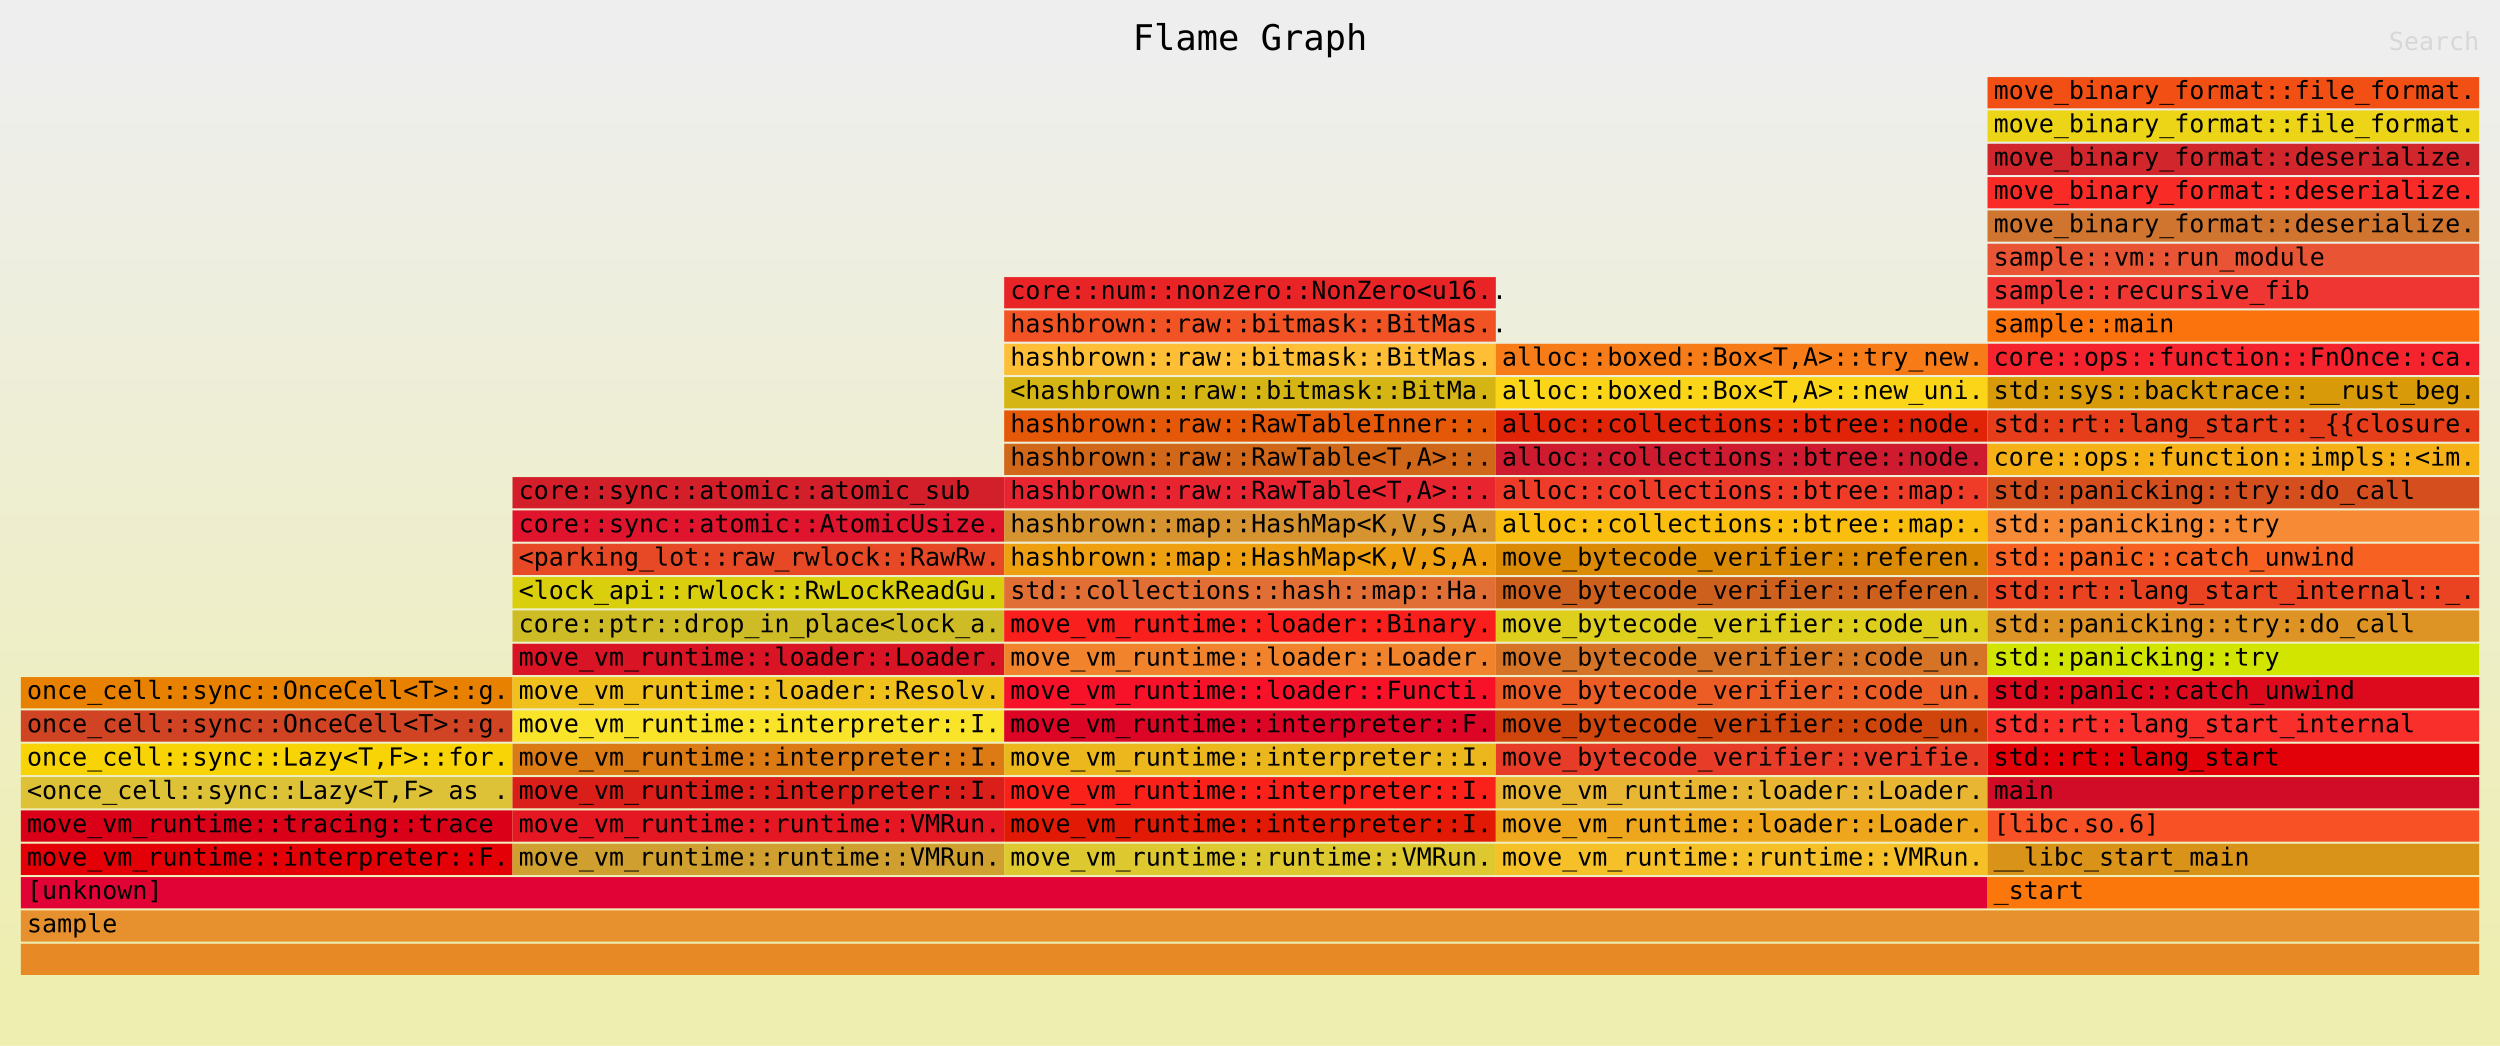
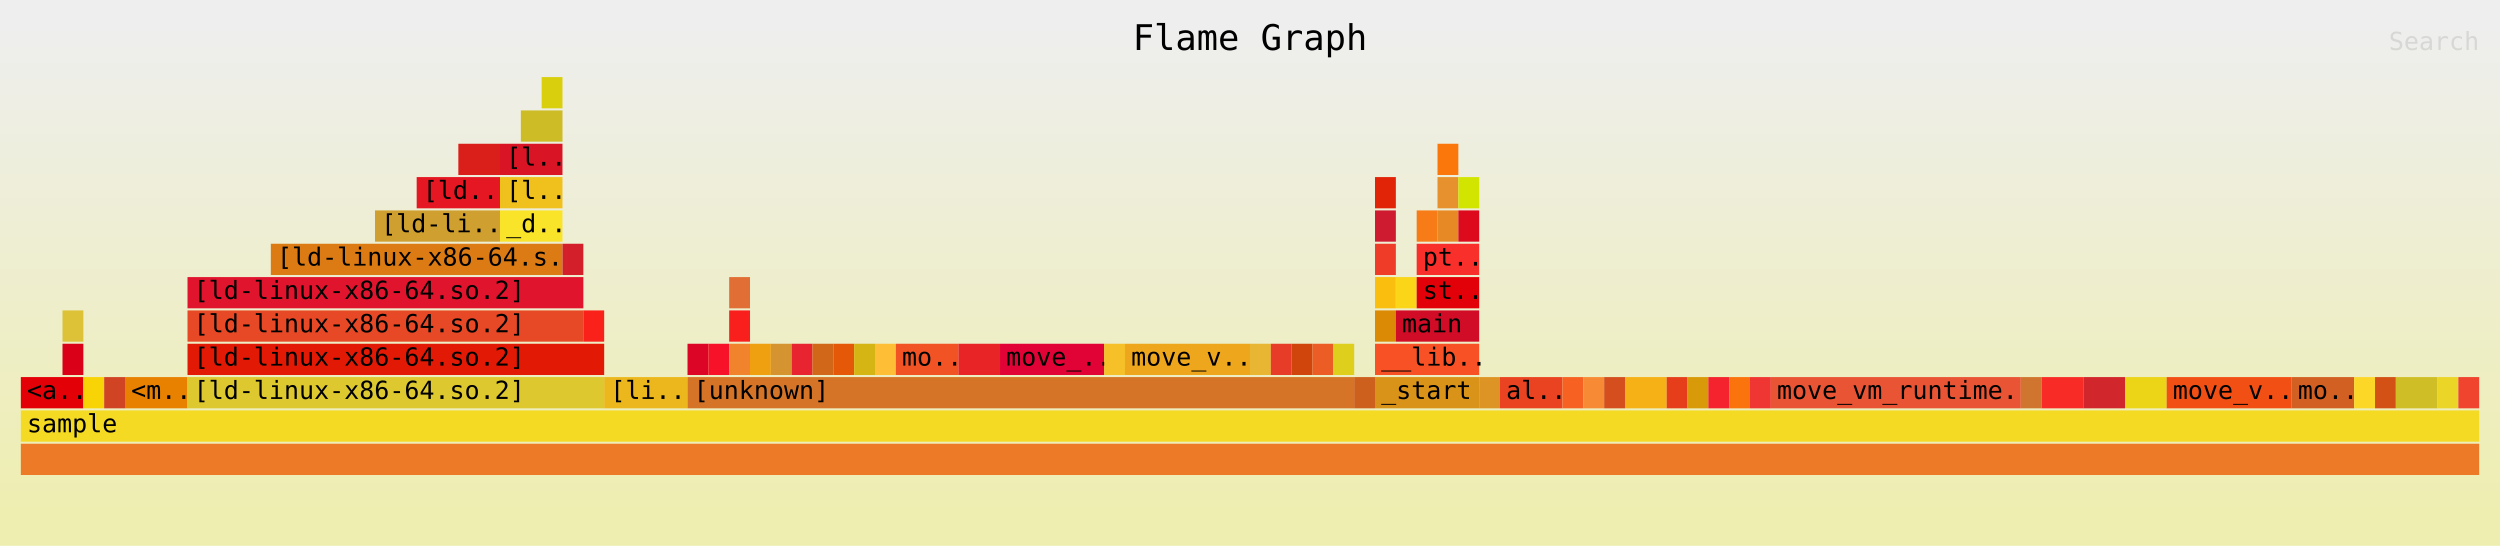
- <svg xmlns="http://www.w3.org/2000/svg" xmlns:ns1="http://github.com/jonhoo/inferno" version="1.1" width="1200" height="502" viewBox="0 0 1200 502">
+ <svg xmlns="http://www.w3.org/2000/svg" xmlns:ns1="http://github.com/jonhoo/inferno" version="1.1" width="1200" height="262" viewBox="0 0 1200 262">
  <defs>
    <linearGradient id="background" y1="0" y2="1" x1="0" x2="0">
      <stop stop-color="#eeeeee" offset="5%" />
      <stop stop-color="#eeeeb0" offset="95%" />
    </linearGradient>
  </defs>
  <style type="text/css">
text { font-family:monospace; font-size:12px }
#title { text-anchor:middle; font-size:17px; }
#matched { text-anchor:end; }
#search { text-anchor:end; opacity:0.1; cursor:pointer; }
#search:hover, #search.show { opacity:1; }
#subtitle { text-anchor:middle; font-color:rgb(160,160,160); }
#unzoom { cursor:pointer; }
#frames &gt; *:hover { stroke:black; stroke-width:0.5; cursor:pointer; }
.hide { display:none; }
.parent { opacity:0.5; }
</style>
-   <rect x="0" y="0" width="100%" height="502" fill="url(#background)" />
+   <rect x="0" y="0" width="100%" height="262" fill="url(#background)" />
  <text id="title" fill="rgb(0,0,0)" x="50%" y="24.00">Flame Graph</text>
-   <text id="details" fill="rgb(0,0,0)" x="10" y="485.00"> </text>
+   <text id="details" fill="rgb(0,0,0)" x="10" y="245.00"> </text>
  <text id="unzoom" class="hide" fill="rgb(0,0,0)" x="10" y="24.00">Reset Zoom</text>
  <text id="search" fill="rgb(0,0,0)" x="1190" y="24.00">Search</text>
-   <text id="matched" fill="rgb(0,0,0)" x="1190" y="485.00"> </text>
-   <svg id="frames" x="10" width="1180" total_samples="5015045">
-     <g>
-       <rect x="0%" y="405" width="20%" height="15" fill="rgb(227,0,7)" ns1:x="0" ns1:w="1003009" />
-       <text x="0.25%" y="415.50">move_vm_runtime::interpreter::F..</text>
-     </g>
-     <g>
-       <rect x="0%" y="389" width="20%" height="15" fill="rgb(217,0,24)" ns1:x="0" ns1:w="1003009" />
-       <text x="0.25%" y="399.50">move_vm_runtime::tracing::trace</text>
-     </g>
-     <g>
-       <rect x="0%" y="373" width="20%" height="15" fill="rgb(221,193,54)" ns1:x="0" ns1:w="1003009" />
-       <text x="0.25%" y="383.50">&lt;once_cell::sync::Lazy&lt;T,F&gt; as ..</text>
-     </g>
-     <g>
-       <rect x="0%" y="357" width="20%" height="15" fill="rgb(248,212,6)" ns1:x="0" ns1:w="1003009" />
-       <text x="0.25%" y="367.50">once_cell::sync::Lazy&lt;T,F&gt;::for..</text>
-     </g>
-     <g>
-       <rect x="0%" y="341" width="20%" height="15" fill="rgb(208,68,35)" ns1:x="0" ns1:w="1003009" />
-       <text x="0.25%" y="351.50">once_cell::sync::OnceCell&lt;T&gt;::g..</text>
-     </g>
-     <g>
-       <rect x="0%" y="325" width="20%" height="15" fill="rgb(232,128,0)" ns1:x="0" ns1:w="1003009" />
-       <text x="0.25%" y="335.50">once_cell::sync::OnceCell&lt;T&gt;::g..</text>
-     </g>
-     <g>
-       <rect x="20%" y="405" width="20%" height="15" fill="rgb(207,160,47)" ns1:x="1003009" ns1:w="1003009" />
-       <text x="20.25%" y="415.50">move_vm_runtime::runtime::VMRun..</text>
-     </g>
-     <g>
-       <rect x="20%" y="389" width="20%" height="15" fill="rgb(228,23,34)" ns1:x="1003009" ns1:w="1003009" />
-       <text x="20.25%" y="399.50">move_vm_runtime::runtime::VMRun..</text>
-     </g>
-     <g>
-       <rect x="20%" y="373" width="20%" height="15" fill="rgb(218,30,26)" ns1:x="1003009" ns1:w="1003009" />
-       <text x="20.25%" y="383.50">move_vm_runtime::interpreter::I..</text>
-     </g>
-     <g>
-       <rect x="20%" y="357" width="20%" height="15" fill="rgb(220,122,19)" ns1:x="1003009" ns1:w="1003009" />
-       <text x="20.25%" y="367.50">move_vm_runtime::interpreter::I..</text>
-     </g>
-     <g>
-       <rect x="20%" y="341" width="20%" height="15" fill="rgb(250,228,42)" ns1:x="1003009" ns1:w="1003009" />
-       <text x="20.25%" y="351.50">move_vm_runtime::interpreter::I..</text>
-     </g>
-     <g>
-       <rect x="20%" y="325" width="20%" height="15" fill="rgb(240,193,28)" ns1:x="1003009" ns1:w="1003009" />
-       <text x="20.25%" y="335.50">move_vm_runtime::loader::Resolv..</text>
-     </g>
-     <g>
-       <rect x="20%" y="309" width="20%" height="15" fill="rgb(216,20,37)" ns1:x="1003009" ns1:w="1003009" />
-       <text x="20.25%" y="319.50">move_vm_runtime::loader::Loader..</text>
-     </g>
-     <g>
-       <rect x="20%" y="293" width="20%" height="15" fill="rgb(206,188,39)" ns1:x="1003009" ns1:w="1003009" />
-       <text x="20.25%" y="303.50">core::ptr::drop_in_place&lt;lock_a..</text>
-     </g>
-     <g>
-       <rect x="20%" y="277" width="20%" height="15" fill="rgb(217,207,13)" ns1:x="1003009" ns1:w="1003009" />
-       <text x="20.25%" y="287.50">&lt;lock_api::rwlock::RwLockReadGu..</text>
-     </g>
-     <g>
-       <rect x="20%" y="261" width="20%" height="15" fill="rgb(231,73,38)" ns1:x="1003009" ns1:w="1003009" />
-       <text x="20.25%" y="271.50">&lt;parking_lot::raw_rwlock::RawRw..</text>
-     </g>
-     <g>
-       <rect x="20%" y="245" width="20%" height="15" fill="rgb(225,20,46)" ns1:x="1003009" ns1:w="1003009" />
-       <text x="20.25%" y="255.50">core::sync::atomic::AtomicUsize..</text>
-     </g>
-     <g>
-       <rect x="20%" y="229" width="20%" height="15" fill="rgb(210,31,41)" ns1:x="1003009" ns1:w="1003009" />
-       <text x="20.25%" y="239.50">core::sync::atomic::atomic_sub</text>
-     </g>
-     <g>
-       <rect x="40%" y="405" width="20%" height="15" fill="rgb(221,200,47)" ns1:x="2006018" ns1:w="1003009" />
-       <text x="40.25%" y="415.50">move_vm_runtime::runtime::VMRun..</text>
-     </g>
-     <g>
-       <rect x="40%" y="389" width="20%" height="15" fill="rgb(226,26,5)" ns1:x="2006018" ns1:w="1003009" />
-       <text x="40.25%" y="399.50">move_vm_runtime::interpreter::I..</text>
-     </g>
-     <g>
-       <rect x="40%" y="373" width="20%" height="15" fill="rgb(249,33,26)" ns1:x="2006018" ns1:w="1003009" />
-       <text x="40.25%" y="383.50">move_vm_runtime::interpreter::I..</text>
-     </g>
-     <g>
-       <rect x="40%" y="357" width="20%" height="15" fill="rgb(235,183,28)" ns1:x="2006018" ns1:w="1003009" />
-       <text x="40.25%" y="367.50">move_vm_runtime::interpreter::I..</text>
-     </g>
-     <g>
-       <rect x="40%" y="341" width="20%" height="15" fill="rgb(221,5,38)" ns1:x="2006018" ns1:w="1003009" />
-       <text x="40.25%" y="351.50">move_vm_runtime::interpreter::F..</text>
-     </g>
-     <g>
-       <rect x="40%" y="325" width="20%" height="15" fill="rgb(247,18,42)" ns1:x="2006018" ns1:w="1003009" />
-       <text x="40.25%" y="335.50">move_vm_runtime::loader::Functi..</text>
-     </g>
-     <g>
-       <rect x="40%" y="309" width="20%" height="15" fill="rgb(241,131,45)" ns1:x="2006018" ns1:w="1003009" />
-       <text x="40.25%" y="319.50">move_vm_runtime::loader::Loader..</text>
-     </g>
-     <g>
-       <rect x="40%" y="293" width="20%" height="15" fill="rgb(249,31,29)" ns1:x="2006018" ns1:w="1003009" />
-       <text x="40.25%" y="303.50">move_vm_runtime::loader::Binary..</text>
-     </g>
-     <g>
-       <rect x="40%" y="277" width="20%" height="15" fill="rgb(225,111,53)" ns1:x="2006018" ns1:w="1003009" />
-       <text x="40.25%" y="287.50">std::collections::hash::map::Ha..</text>
-     </g>
-     <g>
-       <rect x="40%" y="261" width="20%" height="15" fill="rgb(238,160,17)" ns1:x="2006018" ns1:w="1003009" />
-       <text x="40.25%" y="271.50">hashbrown::map::HashMap&lt;K,V,S,A..</text>
-     </g>
-     <g>
-       <rect x="40%" y="245" width="20%" height="15" fill="rgb(214,148,48)" ns1:x="2006018" ns1:w="1003009" />
-       <text x="40.25%" y="255.50">hashbrown::map::HashMap&lt;K,V,S,A..</text>
-     </g>
-     <g>
-       <rect x="40%" y="229" width="20%" height="15" fill="rgb(232,36,49)" ns1:x="2006018" ns1:w="1003009" />
-       <text x="40.25%" y="239.50">hashbrown::raw::RawTable&lt;T,A&gt;::..</text>
-     </g>
-     <g>
-       <rect x="40%" y="213" width="20%" height="15" fill="rgb(209,103,24)" ns1:x="2006018" ns1:w="1003009" />
-       <text x="40.25%" y="223.50">hashbrown::raw::RawTable&lt;T,A&gt;::..</text>
-     </g>
-     <g>
-       <rect x="40%" y="197" width="20%" height="15" fill="rgb(229,88,8)" ns1:x="2006018" ns1:w="1003009" />
-       <text x="40.25%" y="207.50">hashbrown::raw::RawTableInner::..</text>
-     </g>
-     <g>
-       <rect x="40%" y="181" width="20%" height="15" fill="rgb(213,181,19)" ns1:x="2006018" ns1:w="1003009" />
-       <text x="40.25%" y="191.50">&lt;hashbrown::raw::bitmask::BitMa..</text>
-     </g>
-     <g>
-       <rect x="40%" y="165" width="20%" height="15" fill="rgb(254,191,54)" ns1:x="2006018" ns1:w="1003009" />
-       <text x="40.25%" y="175.50">hashbrown::raw::bitmask::BitMas..</text>
-     </g>
-     <g>
-       <rect x="40%" y="149" width="20%" height="15" fill="rgb(241,83,37)" ns1:x="2006018" ns1:w="1003009" />
-       <text x="40.25%" y="159.50">hashbrown::raw::bitmask::BitMas..</text>
-     </g>
-     <g>
-       <rect x="40%" y="133" width="20%" height="15" fill="rgb(233,36,39)" ns1:x="2006018" ns1:w="1003009" />
-       <text x="40.25%" y="143.50">core::num::nonzero::NonZero&lt;u16..</text>
-     </g>
-     <g>
-       <rect x="0%" y="421" width="80%" height="15" fill="rgb(226,3,54)" ns1:x="0" ns1:w="4012036" />
-       <text x="0.25%" y="431.50">[unknown]</text>
-     </g>
-     <g>
-       <rect x="60%" y="405" width="20%" height="15" fill="rgb(245,192,40)" ns1:x="3009027" ns1:w="1003009" />
-       <text x="60.25%" y="415.50">move_vm_runtime::runtime::VMRun..</text>
-     </g>
-     <g>
-       <rect x="60%" y="389" width="20%" height="15" fill="rgb(238,167,29)" ns1:x="3009027" ns1:w="1003009" />
-       <text x="60.25%" y="399.50">move_vm_runtime::loader::Loader..</text>
-     </g>
-     <g>
-       <rect x="60%" y="373" width="20%" height="15" fill="rgb(232,182,51)" ns1:x="3009027" ns1:w="1003009" />
-       <text x="60.25%" y="383.50">move_vm_runtime::loader::Loader..</text>
-     </g>
-     <g>
-       <rect x="60%" y="357" width="20%" height="15" fill="rgb(231,60,39)" ns1:x="3009027" ns1:w="1003009" />
-       <text x="60.25%" y="367.50">move_bytecode_verifier::verifie..</text>
-     </g>
-     <g>
-       <rect x="60%" y="341" width="20%" height="15" fill="rgb(208,69,12)" ns1:x="3009027" ns1:w="1003009" />
-       <text x="60.25%" y="351.50">move_bytecode_verifier::code_un..</text>
-     </g>
-     <g>
-       <rect x="60%" y="325" width="20%" height="15" fill="rgb(235,93,37)" ns1:x="3009027" ns1:w="1003009" />
-       <text x="60.25%" y="335.50">move_bytecode_verifier::code_un..</text>
-     </g>
-     <g>
-       <rect x="60%" y="309" width="20%" height="15" fill="rgb(213,116,39)" ns1:x="3009027" ns1:w="1003009" />
-       <text x="60.25%" y="319.50">move_bytecode_verifier::code_un..</text>
-     </g>
-     <g>
-       <rect x="60%" y="293" width="20%" height="15" fill="rgb(222,207,29)" ns1:x="3009027" ns1:w="1003009" />
-       <text x="60.25%" y="303.50">move_bytecode_verifier::code_un..</text>
-     </g>
-     <g>
-       <rect x="60%" y="277" width="20%" height="15" fill="rgb(206,96,30)" ns1:x="3009027" ns1:w="1003009" />
-       <text x="60.25%" y="287.50">move_bytecode_verifier::referen..</text>
-     </g>
-     <g>
-       <rect x="60%" y="261" width="20%" height="15" fill="rgb(218,138,4)" ns1:x="3009027" ns1:w="1003009" />
-       <text x="60.25%" y="271.50">move_bytecode_verifier::referen..</text>
-     </g>
-     <g>
-       <rect x="60%" y="245" width="20%" height="15" fill="rgb(250,191,14)" ns1:x="3009027" ns1:w="1003009" />
-       <text x="60.25%" y="255.50">alloc::collections::btree::map:..</text>
-     </g>
-     <g>
-       <rect x="60%" y="229" width="20%" height="15" fill="rgb(239,60,40)" ns1:x="3009027" ns1:w="1003009" />
-       <text x="60.25%" y="239.50">alloc::collections::btree::map:..</text>
-     </g>
-     <g>
-       <rect x="60%" y="213" width="20%" height="15" fill="rgb(206,27,48)" ns1:x="3009027" ns1:w="1003009" />
-       <text x="60.25%" y="223.50">alloc::collections::btree::node..</text>
-     </g>
-     <g>
-       <rect x="60%" y="197" width="20%" height="15" fill="rgb(225,35,8)" ns1:x="3009027" ns1:w="1003009" />
-       <text x="60.25%" y="207.50">alloc::collections::btree::node..</text>
-     </g>
-     <g>
-       <rect x="60%" y="181" width="20%" height="15" fill="rgb(250,213,24)" ns1:x="3009027" ns1:w="1003009" />
-       <text x="60.25%" y="191.50">alloc::boxed::Box&lt;T,A&gt;::new_uni..</text>
-     </g>
-     <g>
-       <rect x="60%" y="165" width="20%" height="15" fill="rgb(247,123,22)" ns1:x="3009027" ns1:w="1003009" />
-       <text x="60.25%" y="175.50">alloc::boxed::Box&lt;T,A&gt;::try_new..</text>
-     </g>
-     <g>
-       <rect x="0%" y="453" width="100%" height="15" fill="rgb(231,138,38)" ns1:x="0" ns1:w="5015045" />
-       <text x="0.25%" y="463.50" />
-     </g>
-     <g>
-       <rect x="0%" y="437" width="100%" height="15" fill="rgb(231,145,46)" ns1:x="0" ns1:w="5015045" />
-       <text x="0.25%" y="447.50">sample</text>
-     </g>
-     <g>
-       <rect x="80%" y="421" width="20%" height="15" fill="rgb(251,118,11)" ns1:x="4012036" ns1:w="1003009" />
-       <text x="80.25%" y="431.50">_start</text>
-     </g>
-     <g>
-       <rect x="80%" y="405" width="20%" height="15" fill="rgb(217,147,25)" ns1:x="4012036" ns1:w="1003009" />
-       <text x="80.25%" y="415.50">__libc_start_main</text>
-     </g>
-     <g>
-       <rect x="80%" y="389" width="20%" height="15" fill="rgb(247,81,37)" ns1:x="4012036" ns1:w="1003009" />
-       <text x="80.25%" y="399.50">[libc.so.6]</text>
-     </g>
-     <g>
-       <rect x="80%" y="373" width="20%" height="15" fill="rgb(209,12,38)" ns1:x="4012036" ns1:w="1003009" />
-       <text x="80.25%" y="383.50">main</text>
-     </g>
-     <g>
-       <rect x="80%" y="357" width="20%" height="15" fill="rgb(227,1,9)" ns1:x="4012036" ns1:w="1003009" />
-       <text x="80.25%" y="367.50">std::rt::lang_start</text>
-     </g>
-     <g>
-       <rect x="80%" y="341" width="20%" height="15" fill="rgb(248,47,43)" ns1:x="4012036" ns1:w="1003009" />
-       <text x="80.25%" y="351.50">std::rt::lang_start_internal</text>
-     </g>
-     <g>
-       <rect x="80%" y="325" width="20%" height="15" fill="rgb(221,10,30)" ns1:x="4012036" ns1:w="1003009" />
-       <text x="80.25%" y="335.50">std::panic::catch_unwind</text>
-     </g>
-     <g>
-       <rect x="80%" y="309" width="20%" height="15" fill="rgb(210,229,1)" ns1:x="4012036" ns1:w="1003009" />
-       <text x="80.25%" y="319.50">std::panicking::try</text>
-     </g>
-     <g>
-       <rect x="80%" y="293" width="20%" height="15" fill="rgb(222,148,37)" ns1:x="4012036" ns1:w="1003009" />
-       <text x="80.25%" y="303.50">std::panicking::try::do_call</text>
-     </g>
-     <g>
-       <rect x="80%" y="277" width="20%" height="15" fill="rgb(234,67,33)" ns1:x="4012036" ns1:w="1003009" />
-       <text x="80.25%" y="287.50">std::rt::lang_start_internal::_..</text>
-     </g>
-     <g>
-       <rect x="80%" y="261" width="20%" height="15" fill="rgb(247,98,35)" ns1:x="4012036" ns1:w="1003009" />
-       <text x="80.25%" y="271.50">std::panic::catch_unwind</text>
-     </g>
-     <g>
-       <rect x="80%" y="245" width="20%" height="15" fill="rgb(247,138,52)" ns1:x="4012036" ns1:w="1003009" />
-       <text x="80.25%" y="255.50">std::panicking::try</text>
-     </g>
-     <g>
-       <rect x="80%" y="229" width="20%" height="15" fill="rgb(213,79,30)" ns1:x="4012036" ns1:w="1003009" />
-       <text x="80.25%" y="239.50">std::panicking::try::do_call</text>
-     </g>
-     <g>
-       <rect x="80%" y="213" width="20%" height="15" fill="rgb(246,177,23)" ns1:x="4012036" ns1:w="1003009" />
-       <text x="80.25%" y="223.50">core::ops::function::impls::&lt;im..</text>
-     </g>
-     <g>
-       <rect x="80%" y="197" width="20%" height="15" fill="rgb(230,62,27)" ns1:x="4012036" ns1:w="1003009" />
-       <text x="80.25%" y="207.50">std::rt::lang_start::_{{closure..</text>
-     </g>
-     <g>
-       <rect x="80%" y="181" width="20%" height="15" fill="rgb(216,154,8)" ns1:x="4012036" ns1:w="1003009" />
-       <text x="80.25%" y="191.50">std::sys::backtrace::__rust_beg..</text>
-     </g>
-     <g>
-       <rect x="80%" y="165" width="20%" height="15" fill="rgb(244,35,45)" ns1:x="4012036" ns1:w="1003009" />
-       <text x="80.25%" y="175.50">core::ops::function::FnOnce::ca..</text>
-     </g>
-     <g>
-       <rect x="80%" y="149" width="20%" height="15" fill="rgb(251,115,12)" ns1:x="4012036" ns1:w="1003009" />
-       <text x="80.25%" y="159.50">sample::main</text>
-     </g>
-     <g>
-       <rect x="80%" y="133" width="20%" height="15" fill="rgb(240,54,50)" ns1:x="4012036" ns1:w="1003009" />
-       <text x="80.25%" y="143.50">sample::recursive_fib</text>
-     </g>
-     <g>
-       <rect x="80%" y="117" width="20%" height="15" fill="rgb(233,84,52)" ns1:x="4012036" ns1:w="1003009" />
-       <text x="80.25%" y="127.50">sample::vm::run_module</text>
-     </g>
-     <g>
-       <rect x="80%" y="101" width="20%" height="15" fill="rgb(207,117,47)" ns1:x="4012036" ns1:w="1003009" />
-       <text x="80.25%" y="111.50">move_binary_format::deserialize..</text>
-     </g>
-     <g>
-       <rect x="80%" y="85" width="20%" height="15" fill="rgb(249,43,39)" ns1:x="4012036" ns1:w="1003009" />
-       <text x="80.25%" y="95.50">move_binary_format::deserialize..</text>
-     </g>
-     <g>
-       <rect x="80%" y="69" width="20%" height="15" fill="rgb(209,38,44)" ns1:x="4012036" ns1:w="1003009" />
-       <text x="80.25%" y="79.50">move_binary_format::deserialize..</text>
-     </g>
-     <g>
-       <rect x="80%" y="53" width="20%" height="15" fill="rgb(236,212,23)" ns1:x="4012036" ns1:w="1003009" />
-       <text x="80.25%" y="63.50">move_binary_format::file_format..</text>
-     </g>
-     <g>
-       <rect x="80%" y="37" width="20%" height="15" fill="rgb(242,79,21)" ns1:x="4012036" ns1:w="1003009" />
-       <text x="80.25%" y="47.50">move_binary_format::file_format..</text>
+   <text id="matched" fill="rgb(0,0,0)" x="1190" y="245.00"> </text>
+   <svg id="frames" x="10" width="1180" total_samples="11800">
+     <g>
+       <rect x="0%" y="181" width="2.542%" height="15" fill="rgb(227,0,7)" ns1:x="0" ns1:w="300" />
+       <text x="0.25%" y="191.50">&lt;a..</text>
+     </g>
+     <g>
+       <rect x="1.695%" y="165" width="0.848%" height="15" fill="rgb(217,0,24)" ns1:x="200" ns1:w="100" />
+       <text x="1.945%" y="175.50" />
+     </g>
+     <g>
+       <rect x="1.695%" y="149" width="0.848%" height="15" fill="rgb(221,193,54)" ns1:x="200" ns1:w="100" />
+       <text x="1.945%" y="159.50" />
+     </g>
+     <g>
+       <rect x="2.542%" y="181" width="0.848%" height="15" fill="rgb(248,212,6)" ns1:x="300" ns1:w="100" />
+       <text x="2.792%" y="191.50" />
+     </g>
+     <g>
+       <rect x="3.39%" y="181" width="0.848%" height="15" fill="rgb(208,68,35)" ns1:x="400" ns1:w="100" />
+       <text x="3.64%" y="191.50" />
+     </g>
+     <g>
+       <rect x="4.237%" y="181" width="2.542%" height="15" fill="rgb(232,128,0)" ns1:x="500" ns1:w="300" />
+       <text x="4.487%" y="191.50">&lt;m..</text>
+     </g>
+     <g>
+       <rect x="14.407%" y="101" width="5.085%" height="15" fill="rgb(207,160,47)" ns1:x="1700" ns1:w="600" />
+       <text x="14.657%" y="111.50">[ld-li..</text>
+     </g>
+     <g>
+       <rect x="16.102%" y="85" width="3.39%" height="15" fill="rgb(228,23,34)" ns1:x="1900" ns1:w="400" />
+       <text x="16.352%" y="95.50">[ld..</text>
+     </g>
+     <g>
+       <rect x="17.797%" y="69" width="1.695%" height="15" fill="rgb(218,30,26)" ns1:x="2100" ns1:w="200" />
+       <text x="18.047%" y="79.50" />
+     </g>
+     <g>
+       <rect x="10.169%" y="117" width="11.864%" height="15" fill="rgb(220,122,19)" ns1:x="1200" ns1:w="1400" />
+       <text x="10.419%" y="127.50">[ld-linux-x86-64.s..</text>
+     </g>
+     <g>
+       <rect x="19.491%" y="101" width="2.542%" height="15" fill="rgb(250,228,42)" ns1:x="2300" ns1:w="300" />
+       <text x="19.741%" y="111.50">_d..</text>
+     </g>
+     <g>
+       <rect x="19.491%" y="85" width="2.542%" height="15" fill="rgb(240,193,28)" ns1:x="2300" ns1:w="300" />
+       <text x="19.741%" y="95.50">[l..</text>
+     </g>
+     <g>
+       <rect x="19.491%" y="69" width="2.542%" height="15" fill="rgb(216,20,37)" ns1:x="2300" ns1:w="300" />
+       <text x="19.741%" y="79.50">[l..</text>
+     </g>
+     <g>
+       <rect x="20.339%" y="53" width="1.695%" height="15" fill="rgb(206,188,39)" ns1:x="2400" ns1:w="200" />
+       <text x="20.589%" y="63.50" />
+     </g>
+     <g>
+       <rect x="21.186%" y="37" width="0.848%" height="15" fill="rgb(217,207,13)" ns1:x="2500" ns1:w="100" />
+       <text x="21.436%" y="47.50" />
+     </g>
+     <g>
+       <rect x="6.78%" y="149" width="16.102%" height="15" fill="rgb(231,73,38)" ns1:x="800" ns1:w="1900" />
+       <text x="7.03%" y="159.50">[ld-linux-x86-64.so.2]</text>
+     </g>
+     <g>
+       <rect x="6.78%" y="133" width="16.102%" height="15" fill="rgb(225,20,46)" ns1:x="800" ns1:w="1900" />
+       <text x="7.03%" y="143.50">[ld-linux-x86-64.so.2]</text>
+     </g>
+     <g>
+       <rect x="22.034%" y="117" width="0.848%" height="15" fill="rgb(210,31,41)" ns1:x="2600" ns1:w="100" />
+       <text x="22.284%" y="127.50" />
+     </g>
+     <g>
+       <rect x="6.78%" y="181" width="16.949%" height="15" fill="rgb(221,200,47)" ns1:x="800" ns1:w="2000" />
+       <text x="7.03%" y="191.50">[ld-linux-x86-64.so.2]</text>
+     </g>
+     <g>
+       <rect x="6.78%" y="165" width="16.949%" height="15" fill="rgb(226,26,5)" ns1:x="800" ns1:w="2000" />
+       <text x="7.03%" y="175.50">[ld-linux-x86-64.so.2]</text>
+     </g>
+     <g>
+       <rect x="22.881%" y="149" width="0.848%" height="15" fill="rgb(249,33,26)" ns1:x="2700" ns1:w="100" />
+       <text x="23.131%" y="159.50" />
+     </g>
+     <g>
+       <rect x="23.729%" y="181" width="3.39%" height="15" fill="rgb(235,183,28)" ns1:x="2800" ns1:w="400" />
+       <text x="23.979%" y="191.50">[li..</text>
+     </g>
+     <g>
+       <rect x="27.119%" y="165" width="0.848%" height="15" fill="rgb(221,5,38)" ns1:x="3200" ns1:w="100" />
+       <text x="27.369%" y="175.50" />
+     </g>
+     <g>
+       <rect x="27.966%" y="165" width="0.848%" height="15" fill="rgb(247,18,42)" ns1:x="3300" ns1:w="100" />
+       <text x="28.216%" y="175.50" />
+     </g>
+     <g>
+       <rect x="28.814%" y="165" width="0.848%" height="15" fill="rgb(241,131,45)" ns1:x="3400" ns1:w="100" />
+       <text x="29.064%" y="175.50" />
+     </g>
+     <g>
+       <rect x="28.814%" y="149" width="0.848%" height="15" fill="rgb(249,31,29)" ns1:x="3400" ns1:w="100" />
+       <text x="29.064%" y="159.50" />
+     </g>
+     <g>
+       <rect x="28.814%" y="133" width="0.848%" height="15" fill="rgb(225,111,53)" ns1:x="3400" ns1:w="100" />
+       <text x="29.064%" y="143.50" />
+     </g>
+     <g>
+       <rect x="29.661%" y="165" width="0.848%" height="15" fill="rgb(238,160,17)" ns1:x="3500" ns1:w="100" />
+       <text x="29.911%" y="175.50" />
+     </g>
+     <g>
+       <rect x="30.509%" y="165" width="0.848%" height="15" fill="rgb(214,148,48)" ns1:x="3600" ns1:w="100" />
+       <text x="30.759%" y="175.50" />
+     </g>
+     <g>
+       <rect x="31.356%" y="165" width="0.848%" height="15" fill="rgb(232,36,49)" ns1:x="3700" ns1:w="100" />
+       <text x="31.606%" y="175.50" />
+     </g>
+     <g>
+       <rect x="32.203%" y="165" width="0.848%" height="15" fill="rgb(209,103,24)" ns1:x="3800" ns1:w="100" />
+       <text x="32.453%" y="175.50" />
+     </g>
+     <g>
+       <rect x="33.051%" y="165" width="0.848%" height="15" fill="rgb(229,88,8)" ns1:x="3900" ns1:w="100" />
+       <text x="33.301%" y="175.50" />
+     </g>
+     <g>
+       <rect x="33.898%" y="165" width="0.848%" height="15" fill="rgb(213,181,19)" ns1:x="4000" ns1:w="100" />
+       <text x="34.148%" y="175.50" />
+     </g>
+     <g>
+       <rect x="34.746%" y="165" width="0.848%" height="15" fill="rgb(254,191,54)" ns1:x="4100" ns1:w="100" />
+       <text x="34.996%" y="175.50" />
+     </g>
+     <g>
+       <rect x="35.593%" y="165" width="2.542%" height="15" fill="rgb(241,83,37)" ns1:x="4200" ns1:w="300" />
+       <text x="35.843%" y="175.50">mo..</text>
+     </g>
+     <g>
+       <rect x="38.136%" y="165" width="1.695%" height="15" fill="rgb(233,36,39)" ns1:x="4500" ns1:w="200" />
+       <text x="38.386%" y="175.50" />
+     </g>
+     <g>
+       <rect x="39.831%" y="165" width="4.237%" height="15" fill="rgb(226,3,54)" ns1:x="4700" ns1:w="500" />
+       <text x="40.081%" y="175.50">move_..</text>
+     </g>
+     <g>
+       <rect x="44.068%" y="165" width="0.848%" height="15" fill="rgb(245,192,40)" ns1:x="5200" ns1:w="100" />
+       <text x="44.318%" y="175.50" />
+     </g>
+     <g>
+       <rect x="44.915%" y="165" width="5.085%" height="15" fill="rgb(238,167,29)" ns1:x="5300" ns1:w="600" />
+       <text x="45.165%" y="175.50">move_v..</text>
+     </g>
+     <g>
+       <rect x="50%" y="165" width="0.848%" height="15" fill="rgb(232,182,51)" ns1:x="5900" ns1:w="100" />
+       <text x="50.25%" y="175.50" />
+     </g>
+     <g>
+       <rect x="50.847%" y="165" width="0.848%" height="15" fill="rgb(231,60,39)" ns1:x="6000" ns1:w="100" />
+       <text x="51.097%" y="175.50" />
+     </g>
+     <g>
+       <rect x="51.695%" y="165" width="0.848%" height="15" fill="rgb(208,69,12)" ns1:x="6100" ns1:w="100" />
+       <text x="51.945%" y="175.50" />
+     </g>
+     <g>
+       <rect x="52.542%" y="165" width="0.848%" height="15" fill="rgb(235,93,37)" ns1:x="6200" ns1:w="100" />
+       <text x="52.792%" y="175.50" />
+     </g>
+     <g>
+       <rect x="27.119%" y="181" width="27.119%" height="15" fill="rgb(213,116,39)" ns1:x="3200" ns1:w="3200" />
+       <text x="27.369%" y="191.50">[unknown]</text>
+     </g>
+     <g>
+       <rect x="53.39%" y="165" width="0.848%" height="15" fill="rgb(222,207,29)" ns1:x="6300" ns1:w="100" />
+       <text x="53.64%" y="175.50" />
+     </g>
+     <g>
+       <rect x="54.237%" y="181" width="0.848%" height="15" fill="rgb(206,96,30)" ns1:x="6400" ns1:w="100" />
+       <text x="54.487%" y="191.50" />
+     </g>
+     <g>
+       <rect x="55.085%" y="149" width="0.848%" height="15" fill="rgb(218,138,4)" ns1:x="6500" ns1:w="100" />
+       <text x="55.335%" y="159.50" />
+     </g>
+     <g>
+       <rect x="55.085%" y="133" width="0.848%" height="15" fill="rgb(250,191,14)" ns1:x="6500" ns1:w="100" />
+       <text x="55.335%" y="143.50" />
+     </g>
+     <g>
+       <rect x="55.085%" y="117" width="0.848%" height="15" fill="rgb(239,60,40)" ns1:x="6500" ns1:w="100" />
+       <text x="55.335%" y="127.50" />
+     </g>
+     <g>
+       <rect x="55.085%" y="101" width="0.848%" height="15" fill="rgb(206,27,48)" ns1:x="6500" ns1:w="100" />
+       <text x="55.335%" y="111.50" />
+     </g>
+     <g>
+       <rect x="55.085%" y="85" width="0.848%" height="15" fill="rgb(225,35,8)" ns1:x="6500" ns1:w="100" />
+       <text x="55.335%" y="95.50" />
+     </g>
+     <g>
+       <rect x="55.932%" y="133" width="0.848%" height="15" fill="rgb(250,213,24)" ns1:x="6600" ns1:w="100" />
+       <text x="56.182%" y="143.50" />
+     </g>
+     <g>
+       <rect x="56.78%" y="101" width="0.848%" height="15" fill="rgb(247,123,22)" ns1:x="6700" ns1:w="100" />
+       <text x="57.03%" y="111.50" />
+     </g>
+     <g>
+       <rect x="57.627%" y="101" width="0.848%" height="15" fill="rgb(231,138,38)" ns1:x="6800" ns1:w="100" />
+       <text x="57.877%" y="111.50" />
+     </g>
+     <g>
+       <rect x="57.627%" y="85" width="0.848%" height="15" fill="rgb(231,145,46)" ns1:x="6800" ns1:w="100" />
+       <text x="57.877%" y="95.50" />
+     </g>
+     <g>
+       <rect x="57.627%" y="69" width="0.848%" height="15" fill="rgb(251,118,11)" ns1:x="6800" ns1:w="100" />
+       <text x="57.877%" y="79.50" />
+     </g>
+     <g>
+       <rect x="55.085%" y="181" width="4.237%" height="15" fill="rgb(217,147,25)" ns1:x="6500" ns1:w="500" />
+       <text x="55.335%" y="191.50">_start</text>
+     </g>
+     <g>
+       <rect x="55.085%" y="165" width="4.237%" height="15" fill="rgb(247,81,37)" ns1:x="6500" ns1:w="500" />
+       <text x="55.335%" y="175.50">__lib..</text>
+     </g>
+     <g>
+       <rect x="55.932%" y="149" width="3.39%" height="15" fill="rgb(209,12,38)" ns1:x="6600" ns1:w="400" />
+       <text x="56.182%" y="159.50">main</text>
+     </g>
+     <g>
+       <rect x="56.78%" y="133" width="2.542%" height="15" fill="rgb(227,1,9)" ns1:x="6700" ns1:w="300" />
+       <text x="57.03%" y="143.50">st..</text>
+     </g>
+     <g>
+       <rect x="56.78%" y="117" width="2.542%" height="15" fill="rgb(248,47,43)" ns1:x="6700" ns1:w="300" />
+       <text x="57.03%" y="127.50">pt..</text>
+     </g>
+     <g>
+       <rect x="58.475%" y="101" width="0.848%" height="15" fill="rgb(221,10,30)" ns1:x="6900" ns1:w="100" />
+       <text x="58.725%" y="111.50" />
+     </g>
+     <g>
+       <rect x="58.475%" y="85" width="0.848%" height="15" fill="rgb(210,229,1)" ns1:x="6900" ns1:w="100" />
+       <text x="58.725%" y="95.50" />
+     </g>
+     <g>
+       <rect x="59.322%" y="181" width="0.848%" height="15" fill="rgb(222,148,37)" ns1:x="7000" ns1:w="100" />
+       <text x="59.572%" y="191.50" />
+     </g>
+     <g>
+       <rect x="60.169%" y="181" width="2.542%" height="15" fill="rgb(234,67,33)" ns1:x="7100" ns1:w="300" />
+       <text x="60.419%" y="191.50">al..</text>
+     </g>
+     <g>
+       <rect x="62.712%" y="181" width="0.848%" height="15" fill="rgb(247,98,35)" ns1:x="7400" ns1:w="100" />
+       <text x="62.962%" y="191.50" />
+     </g>
+     <g>
+       <rect x="63.559%" y="181" width="0.848%" height="15" fill="rgb(247,138,52)" ns1:x="7500" ns1:w="100" />
+       <text x="63.809%" y="191.50" />
+     </g>
+     <g>
+       <rect x="64.407%" y="181" width="0.848%" height="15" fill="rgb(213,79,30)" ns1:x="7600" ns1:w="100" />
+       <text x="64.657%" y="191.50" />
+     </g>
+     <g>
+       <rect x="65.254%" y="181" width="1.695%" height="15" fill="rgb(246,177,23)" ns1:x="7700" ns1:w="200" />
+       <text x="65.504%" y="191.50" />
+     </g>
+     <g>
+       <rect x="66.949%" y="181" width="0.848%" height="15" fill="rgb(230,62,27)" ns1:x="7900" ns1:w="100" />
+       <text x="67.199%" y="191.50" />
+     </g>
+     <g>
+       <rect x="67.797%" y="181" width="0.848%" height="15" fill="rgb(216,154,8)" ns1:x="8000" ns1:w="100" />
+       <text x="68.047%" y="191.50" />
+     </g>
+     <g>
+       <rect x="68.644%" y="181" width="0.848%" height="15" fill="rgb(244,35,45)" ns1:x="8100" ns1:w="100" />
+       <text x="68.894%" y="191.50" />
+     </g>
+     <g>
+       <rect x="69.492%" y="181" width="0.848%" height="15" fill="rgb(251,115,12)" ns1:x="8200" ns1:w="100" />
+       <text x="69.742%" y="191.50" />
+     </g>
+     <g>
+       <rect x="70.339%" y="181" width="0.848%" height="15" fill="rgb(240,54,50)" ns1:x="8300" ns1:w="100" />
+       <text x="70.589%" y="191.50" />
+     </g>
+     <g>
+       <rect x="71.186%" y="181" width="10.169%" height="15" fill="rgb(233,84,52)" ns1:x="8400" ns1:w="1200" />
+       <text x="71.436%" y="191.50">move_vm_runtime..</text>
+     </g>
+     <g>
+       <rect x="81.356%" y="181" width="0.848%" height="15" fill="rgb(207,117,47)" ns1:x="9600" ns1:w="100" />
+       <text x="81.606%" y="191.50" />
+     </g>
+     <g>
+       <rect x="82.203%" y="181" width="1.695%" height="15" fill="rgb(249,43,39)" ns1:x="9700" ns1:w="200" />
+       <text x="82.453%" y="191.50" />
+     </g>
+     <g>
+       <rect x="83.898%" y="181" width="1.695%" height="15" fill="rgb(209,38,44)" ns1:x="9900" ns1:w="200" />
+       <text x="84.148%" y="191.50" />
+     </g>
+     <g>
+       <rect x="85.593%" y="181" width="1.695%" height="15" fill="rgb(236,212,23)" ns1:x="10100" ns1:w="200" />
+       <text x="85.843%" y="191.50" />
+     </g>
+     <g>
+       <rect x="87.288%" y="181" width="5.085%" height="15" fill="rgb(242,79,21)" ns1:x="10300" ns1:w="600" />
+       <text x="87.538%" y="191.50">move_v..</text>
+     </g>
+     <g>
+       <rect x="92.373%" y="181" width="2.542%" height="15" fill="rgb(211,96,35)" ns1:x="10900" ns1:w="300" />
+       <text x="92.623%" y="191.50">mo..</text>
+     </g>
+     <g>
+       <rect x="94.915%" y="181" width="0.848%" height="15" fill="rgb(253,215,40)" ns1:x="11200" ns1:w="100" />
+       <text x="95.165%" y="191.50" />
+     </g>
+     <g>
+       <rect x="95.763%" y="181" width="0.848%" height="15" fill="rgb(211,81,21)" ns1:x="11300" ns1:w="100" />
+       <text x="96.013%" y="191.50" />
+     </g>
+     <g>
+       <rect x="96.61%" y="181" width="1.695%" height="15" fill="rgb(208,190,38)" ns1:x="11400" ns1:w="200" />
+       <text x="96.86%" y="191.50" />
+     </g>
+     <g>
+       <rect x="98.305%" y="181" width="0.848%" height="15" fill="rgb(235,213,38)" ns1:x="11600" ns1:w="100" />
+       <text x="98.555%" y="191.50" />
+     </g>
+     <g>
+       <rect x="0%" y="213" width="100%" height="15" fill="rgb(237,122,38)" ns1:x="0" ns1:w="11800" />
+       <text x="0.25%" y="223.50" />
+     </g>
+     <g>
+       <rect x="0%" y="197" width="100%" height="15" fill="rgb(244,218,35)" ns1:x="0" ns1:w="11800" />
+       <text x="0.25%" y="207.50">sample</text>
+     </g>
+     <g>
+       <rect x="99.153%" y="181" width="0.848%" height="15" fill="rgb(240,68,47)" ns1:x="11700" ns1:w="100" />
+       <text x="99.403%" y="191.50" />
    </g>
  </svg>
</svg>
